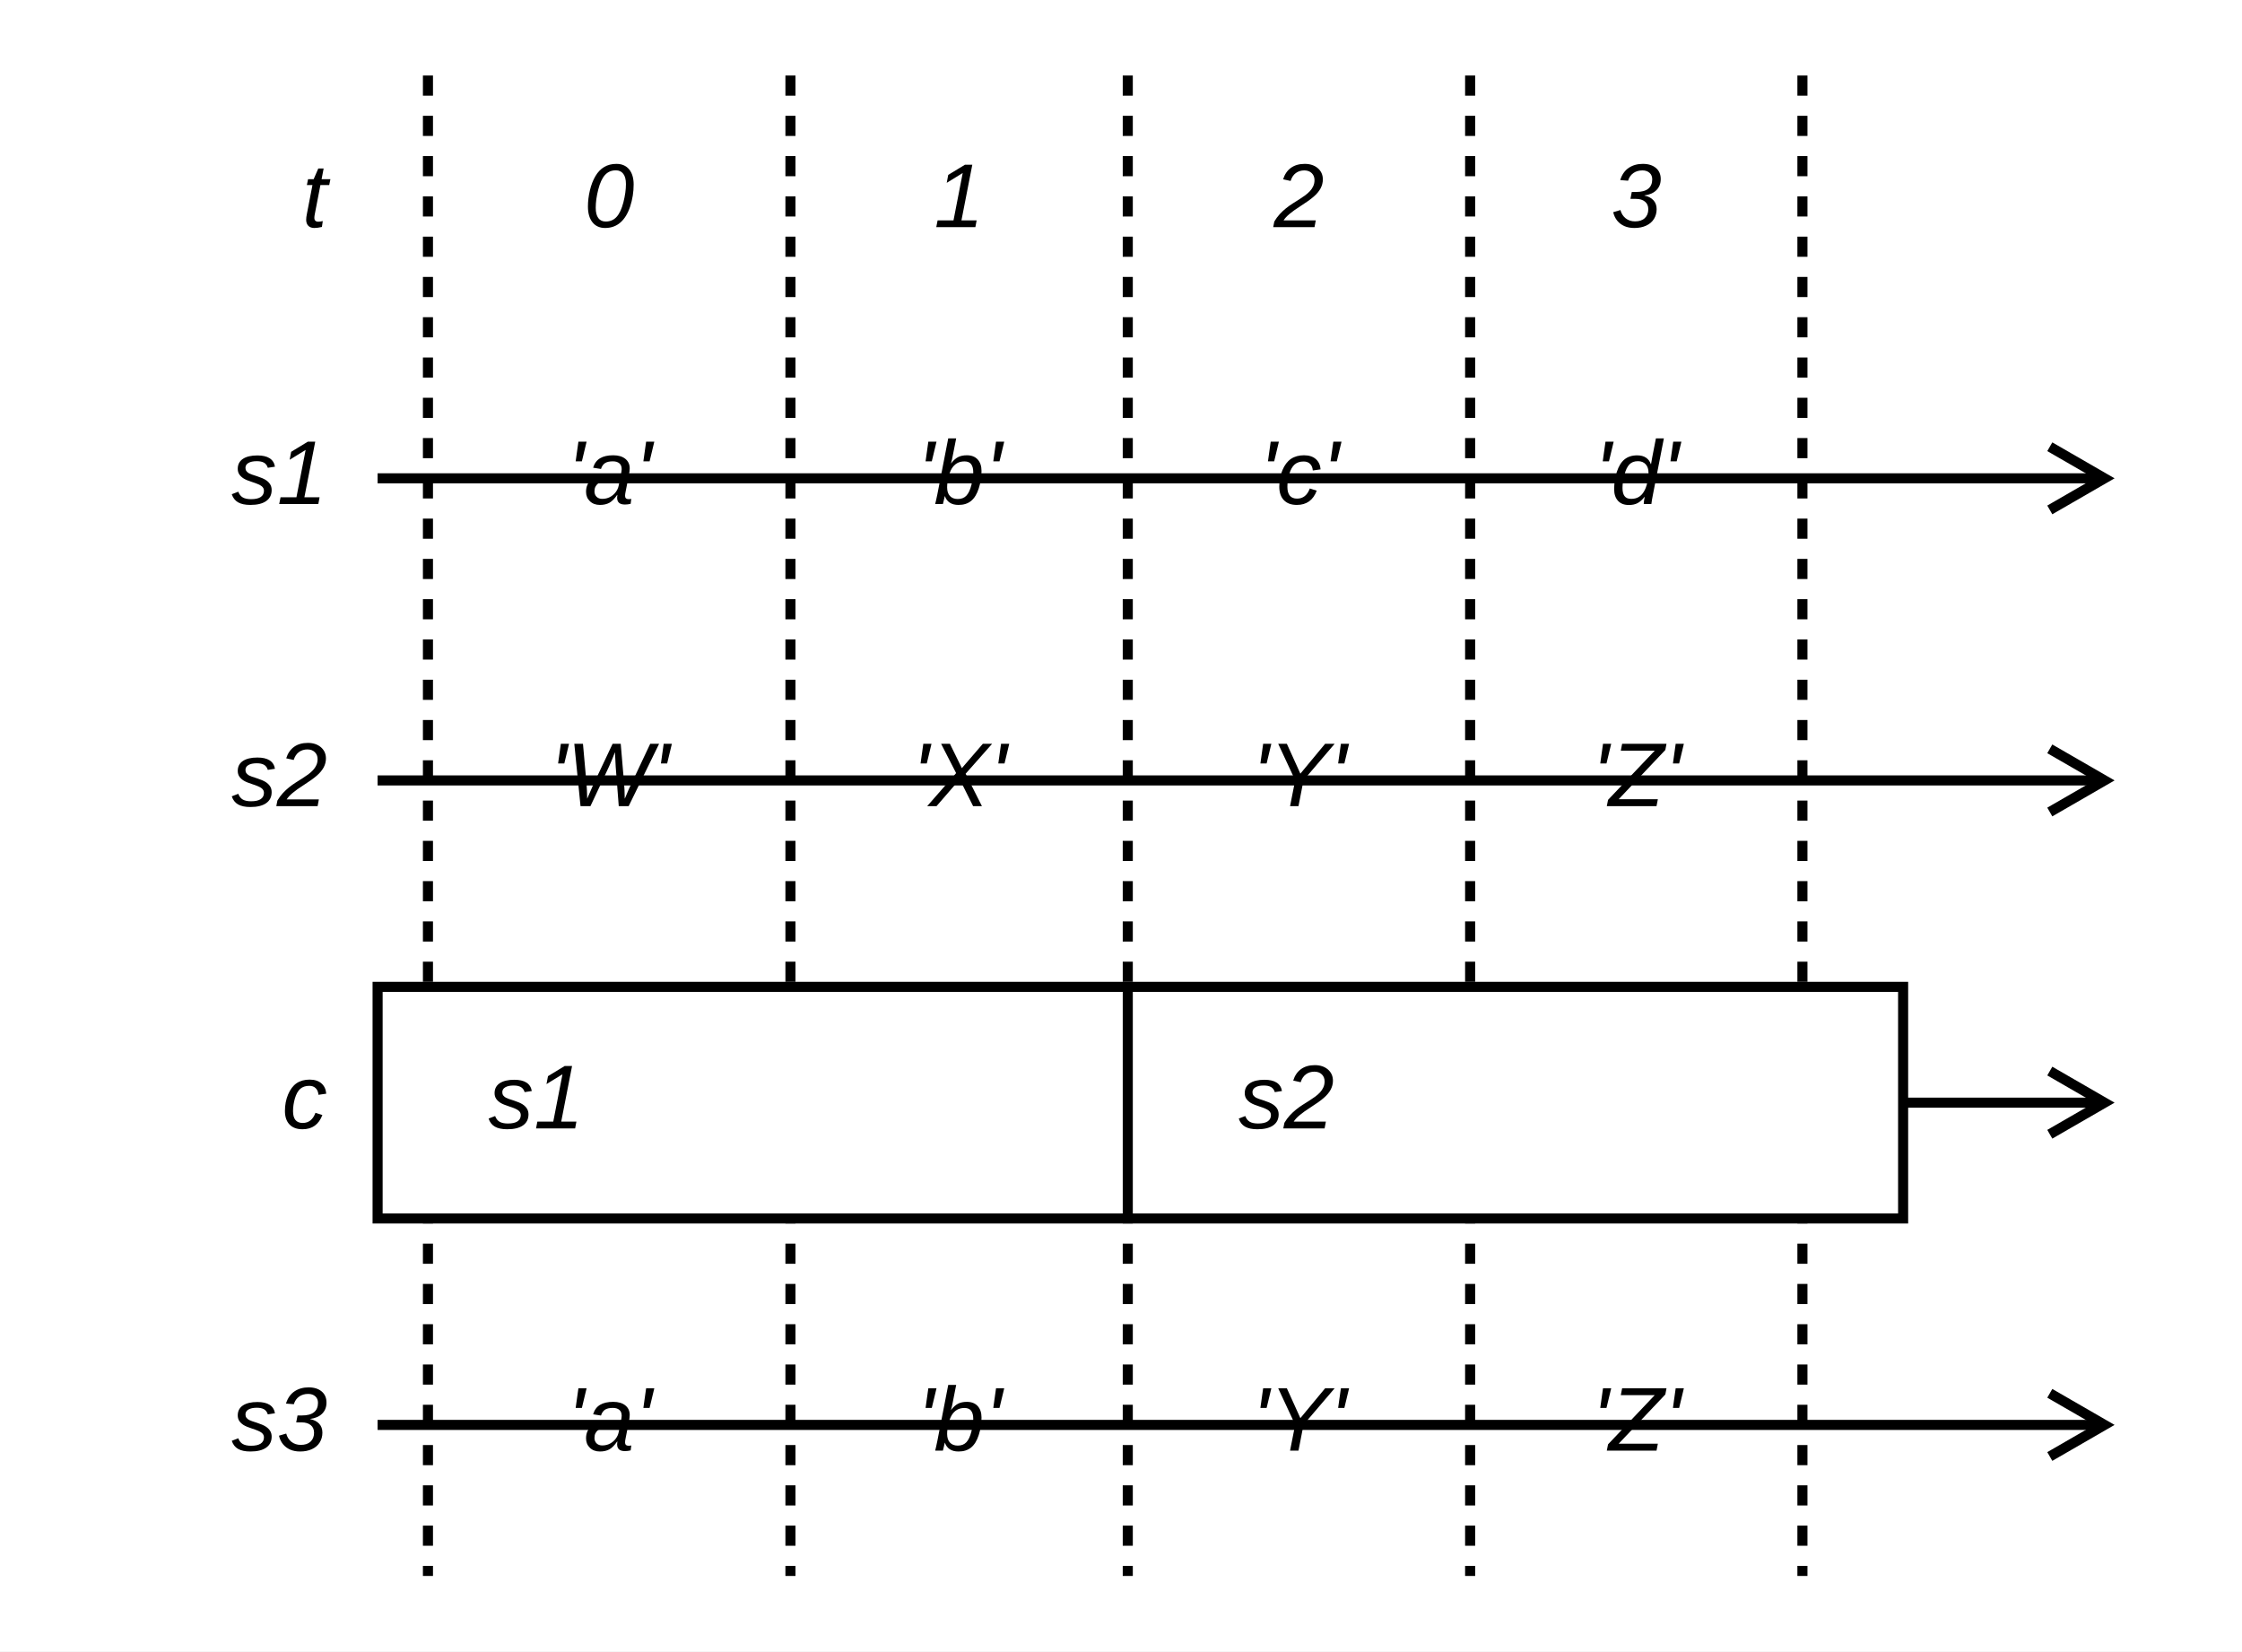
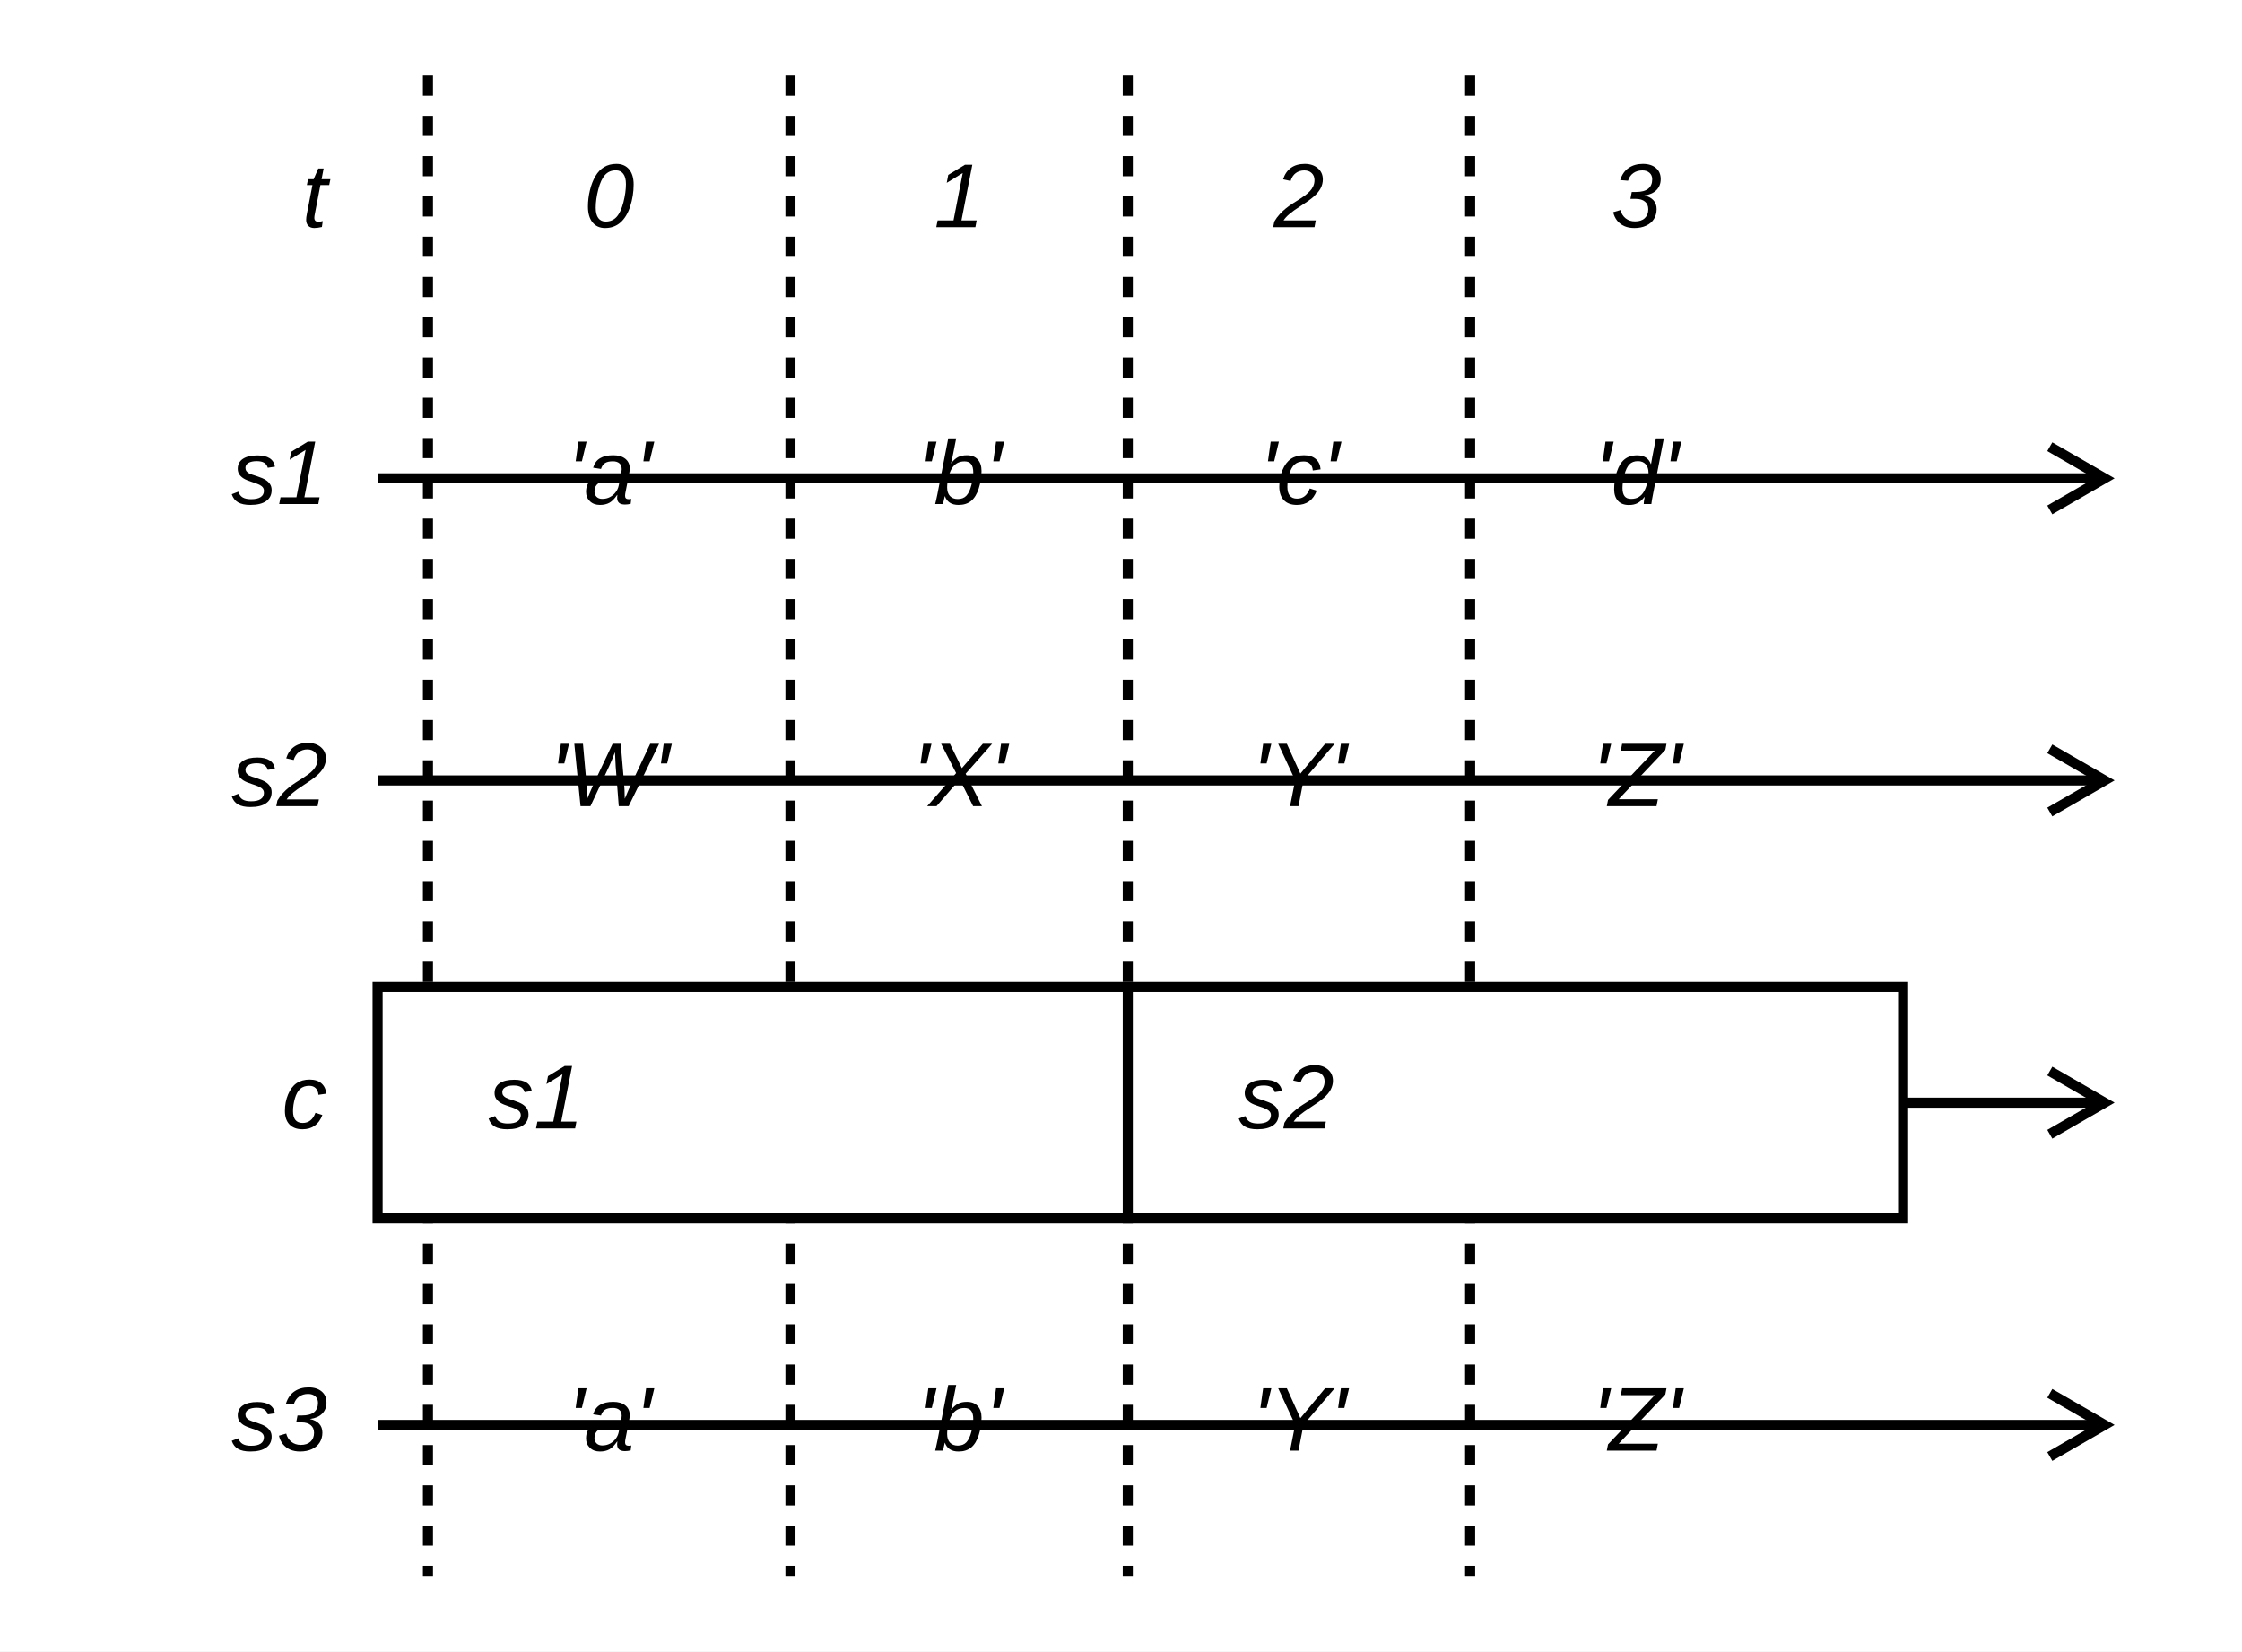
<svg xmlns="http://www.w3.org/2000/svg" viewBox="0 0 445.309 328" width="445.309" height="328">
  <rect x="0" y="0" width="445.309" height="328" fill="white" />
  <g transform="translate(25 25)">
    <g>
      <line x1="60" y1="-10" x2="60" y2="288" stroke="black" stroke-width="2" stroke-dasharray="4" />
      <line x1="132" y1="-10" x2="132" y2="288" stroke="black" stroke-width="2" stroke-dasharray="4" />
      <line x1="199" y1="-10" x2="199" y2="288" stroke="black" stroke-width="2" stroke-dasharray="4" />
      <line x1="267" y1="-10" x2="267" y2="288" stroke="black" stroke-width="2" stroke-dasharray="4" />
-       <line x1="333" y1="-10" x2="333" y2="288" stroke="black" stroke-width="2" stroke-dasharray="4" />
    </g>
    <g>
      <text x="40" y="15" fill="black" font-family="Arial, Helvetica, sans-serif" font-size="18px" font-weight="normal" font-style="italic" dominant-baseline="middle" text-anchor="end">t</text>
      <text x="96" y="15" fill="black" font-family="Arial, Helvetica, sans-serif" font-size="18px" font-weight="normal" font-style="italic" dominant-baseline="middle" text-anchor="middle">0</text>
      <text x="165.5" y="15" fill="black" font-family="Arial, Helvetica, sans-serif" font-size="18px" font-weight="normal" font-style="italic" dominant-baseline="middle" text-anchor="middle">1</text>
      <text x="233" y="15" fill="black" font-family="Arial, Helvetica, sans-serif" font-size="18px" font-weight="normal" font-style="italic" dominant-baseline="middle" text-anchor="middle">2</text>
      <text x="300" y="15" fill="black" font-family="Arial, Helvetica, sans-serif" font-size="18px" font-weight="normal" font-style="italic" dominant-baseline="middle" text-anchor="middle">3</text>
    </g>
    <g transform="translate(0 50)">
      <text x="96" y="20" fill="black" font-family="Arial, Helvetica, sans-serif" font-size="18px" font-weight="normal" font-style="italic" dominant-baseline="middle" text-anchor="middle">'a'</text>
      <text x="165.5" y="20" fill="black" font-family="Arial, Helvetica, sans-serif" font-size="18px" font-weight="normal" font-style="italic" dominant-baseline="middle" text-anchor="middle">'b'</text>
      <text x="233" y="20" fill="black" font-family="Arial, Helvetica, sans-serif" font-size="18px" font-weight="normal" font-style="italic" dominant-baseline="middle" text-anchor="middle">'c'</text>
      <text x="300" y="20" fill="black" font-family="Arial, Helvetica, sans-serif" font-size="18px" font-weight="normal" font-style="italic" dominant-baseline="middle" text-anchor="middle">'d'</text>
      <line x1="50" y1="20" x2="393" y2="20" stroke="black" stroke-width="2" />
      <polyline points="383,14.226 393,20 383,25.774" fill="none" stroke="black" stroke-width="2" stroke-linecap="square" />
      <text x="40" y="20" fill="black" font-family="Arial, Helvetica, sans-serif" font-size="18px" font-weight="normal" font-style="italic" dominant-baseline="middle" text-anchor="end">s1</text>
    </g>
    <g transform="translate(0 110)">
      <text x="96" y="20" fill="black" font-family="Arial, Helvetica, sans-serif" font-size="18px" font-weight="normal" font-style="italic" dominant-baseline="middle" text-anchor="middle">'W'</text>
      <text x="165.5" y="20" fill="black" font-family="Arial, Helvetica, sans-serif" font-size="18px" font-weight="normal" font-style="italic" dominant-baseline="middle" text-anchor="middle">'X'</text>
      <text x="233" y="20" fill="black" font-family="Arial, Helvetica, sans-serif" font-size="18px" font-weight="normal" font-style="italic" dominant-baseline="middle" text-anchor="middle">'Y'</text>
      <text x="300" y="20" fill="black" font-family="Arial, Helvetica, sans-serif" font-size="18px" font-weight="normal" font-style="italic" dominant-baseline="middle" text-anchor="middle">'Z'</text>
      <line x1="50" y1="20" x2="393" y2="20" stroke="black" stroke-width="2" />
      <polyline points="383,14.226 393,20 383,25.774" fill="none" stroke="black" stroke-width="2" stroke-linecap="square" />
      <text x="40" y="20" fill="black" font-family="Arial, Helvetica, sans-serif" font-size="18px" font-weight="normal" font-style="italic" dominant-baseline="middle" text-anchor="end">s2</text>
    </g>
    <g transform="translate(0 170)">
      <rect x="50" y="1" width="303" height="46" fill="white" stroke="black" stroke-width="2" />
      <line x1="199" y1="1" x2="199" y2="47" stroke="black" stroke-width="2" />
      <text x="72" y="24" fill="black" font-family="Arial, Helvetica, sans-serif" font-size="18px" font-weight="normal" font-style="italic" dominant-baseline="middle">s1</text>
      <text x="221" y="24" fill="black" font-family="Arial, Helvetica, sans-serif" font-size="18px" font-weight="normal" font-style="italic" dominant-baseline="middle">s2</text>
      <line x1="353" y1="24" x2="393" y2="24" stroke="black" stroke-width="2" />
      <polyline points="383,18.226 393,24 383,29.774" fill="none" stroke="black" stroke-width="2" stroke-linecap="square" />
      <text x="40" y="24" fill="black" font-family="Arial, Helvetica, sans-serif" font-size="18px" font-weight="normal" font-style="italic" dominant-baseline="middle" text-anchor="end">c</text>
    </g>
    <g transform="translate(0 238)">
      <text x="96" y="20" fill="black" font-family="Arial, Helvetica, sans-serif" font-size="18px" font-weight="normal" font-style="italic" dominant-baseline="middle" text-anchor="middle">'a'</text>
      <text x="165.5" y="20" fill="black" font-family="Arial, Helvetica, sans-serif" font-size="18px" font-weight="normal" font-style="italic" dominant-baseline="middle" text-anchor="middle">'b'</text>
      <text x="233" y="20" fill="black" font-family="Arial, Helvetica, sans-serif" font-size="18px" font-weight="normal" font-style="italic" dominant-baseline="middle" text-anchor="middle">'Y'</text>
      <text x="300" y="20" fill="black" font-family="Arial, Helvetica, sans-serif" font-size="18px" font-weight="normal" font-style="italic" dominant-baseline="middle" text-anchor="middle">'Z'</text>
      <line x1="50" y1="20" x2="393" y2="20" stroke="black" stroke-width="2" />
      <polyline points="383,14.226 393,20 383,25.774" fill="none" stroke="black" stroke-width="2" stroke-linecap="square" />
      <text x="40" y="20" fill="black" font-family="Arial, Helvetica, sans-serif" font-size="18px" font-weight="normal" font-style="italic" dominant-baseline="middle" text-anchor="end">s3</text>
    </g>
  </g>
</svg>
